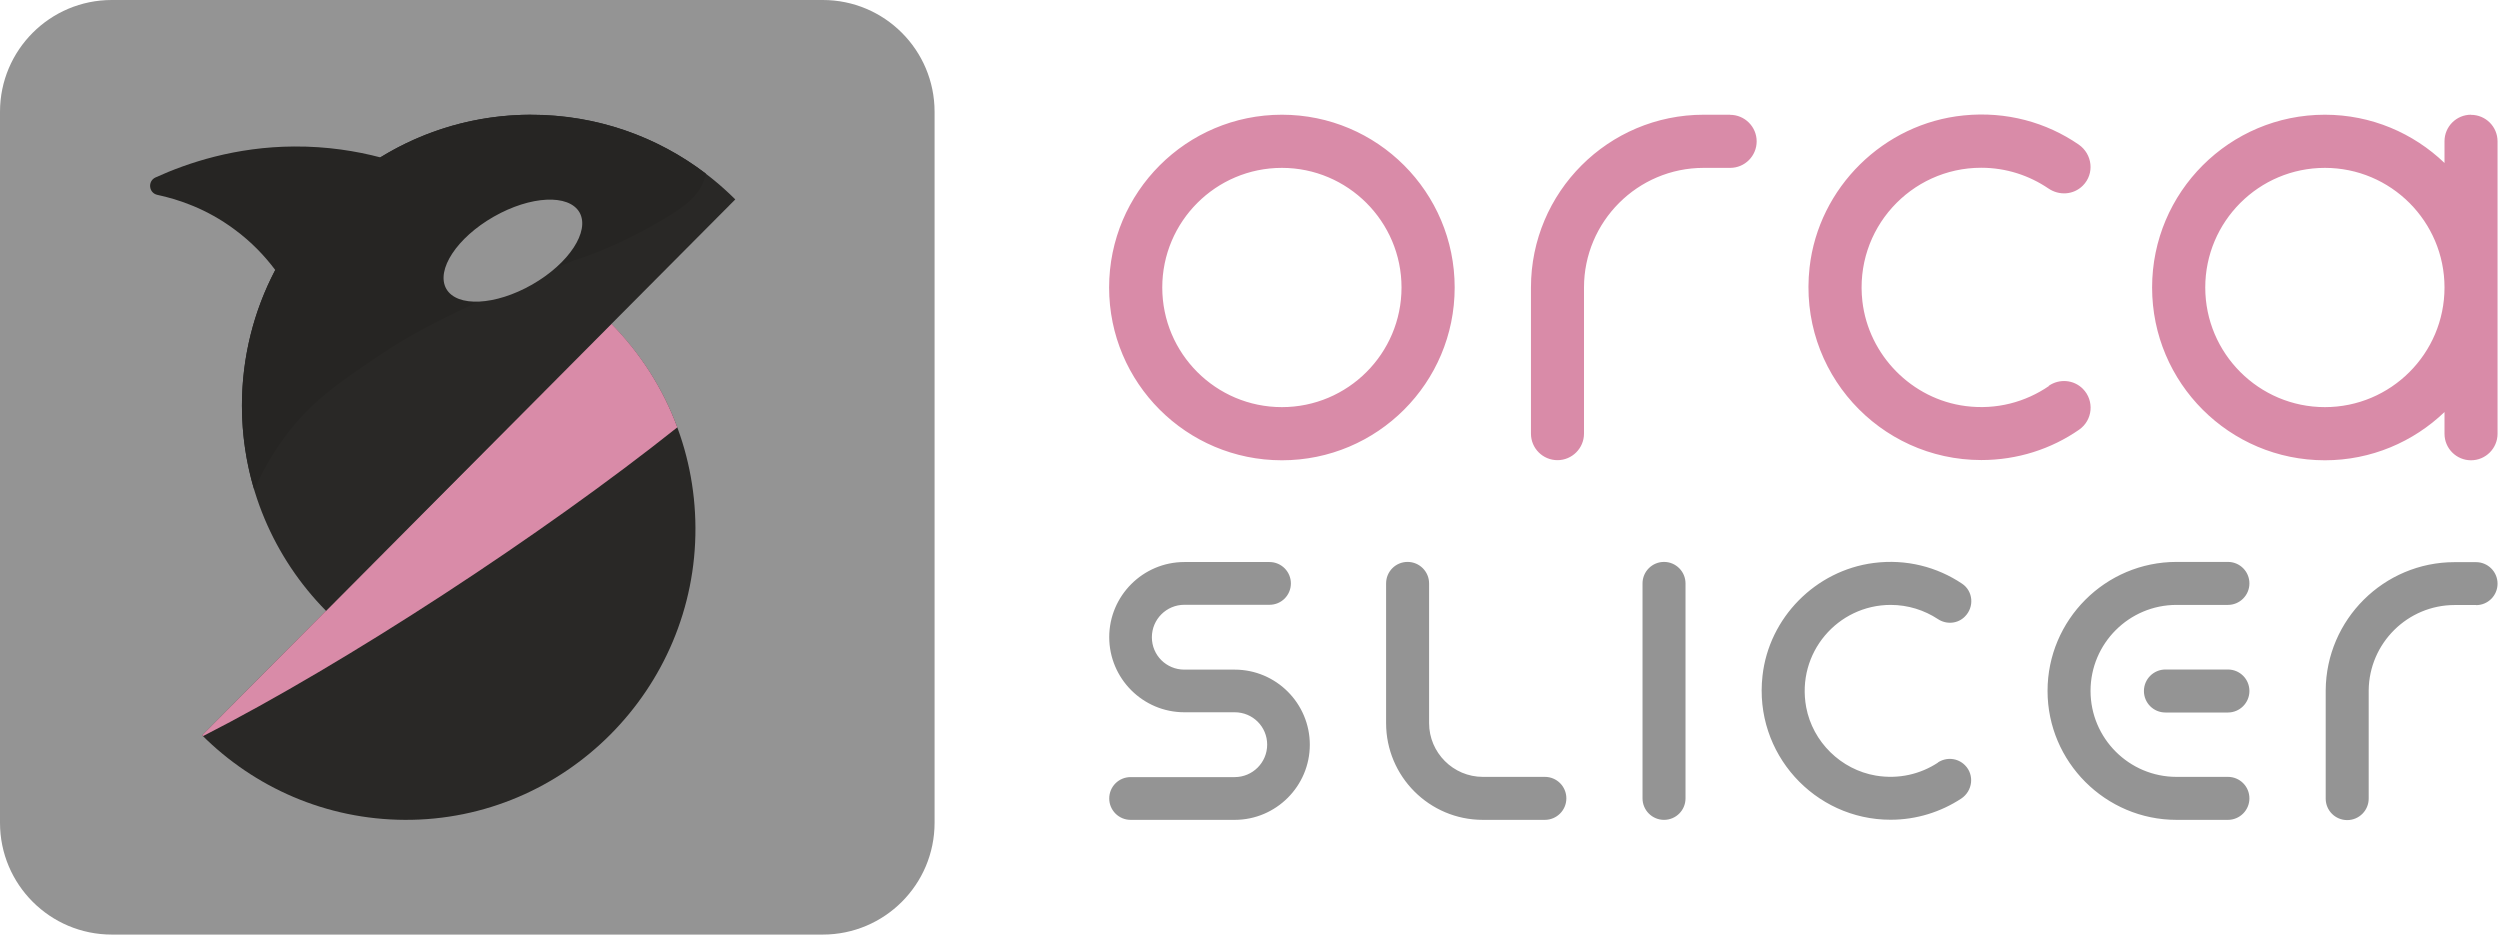
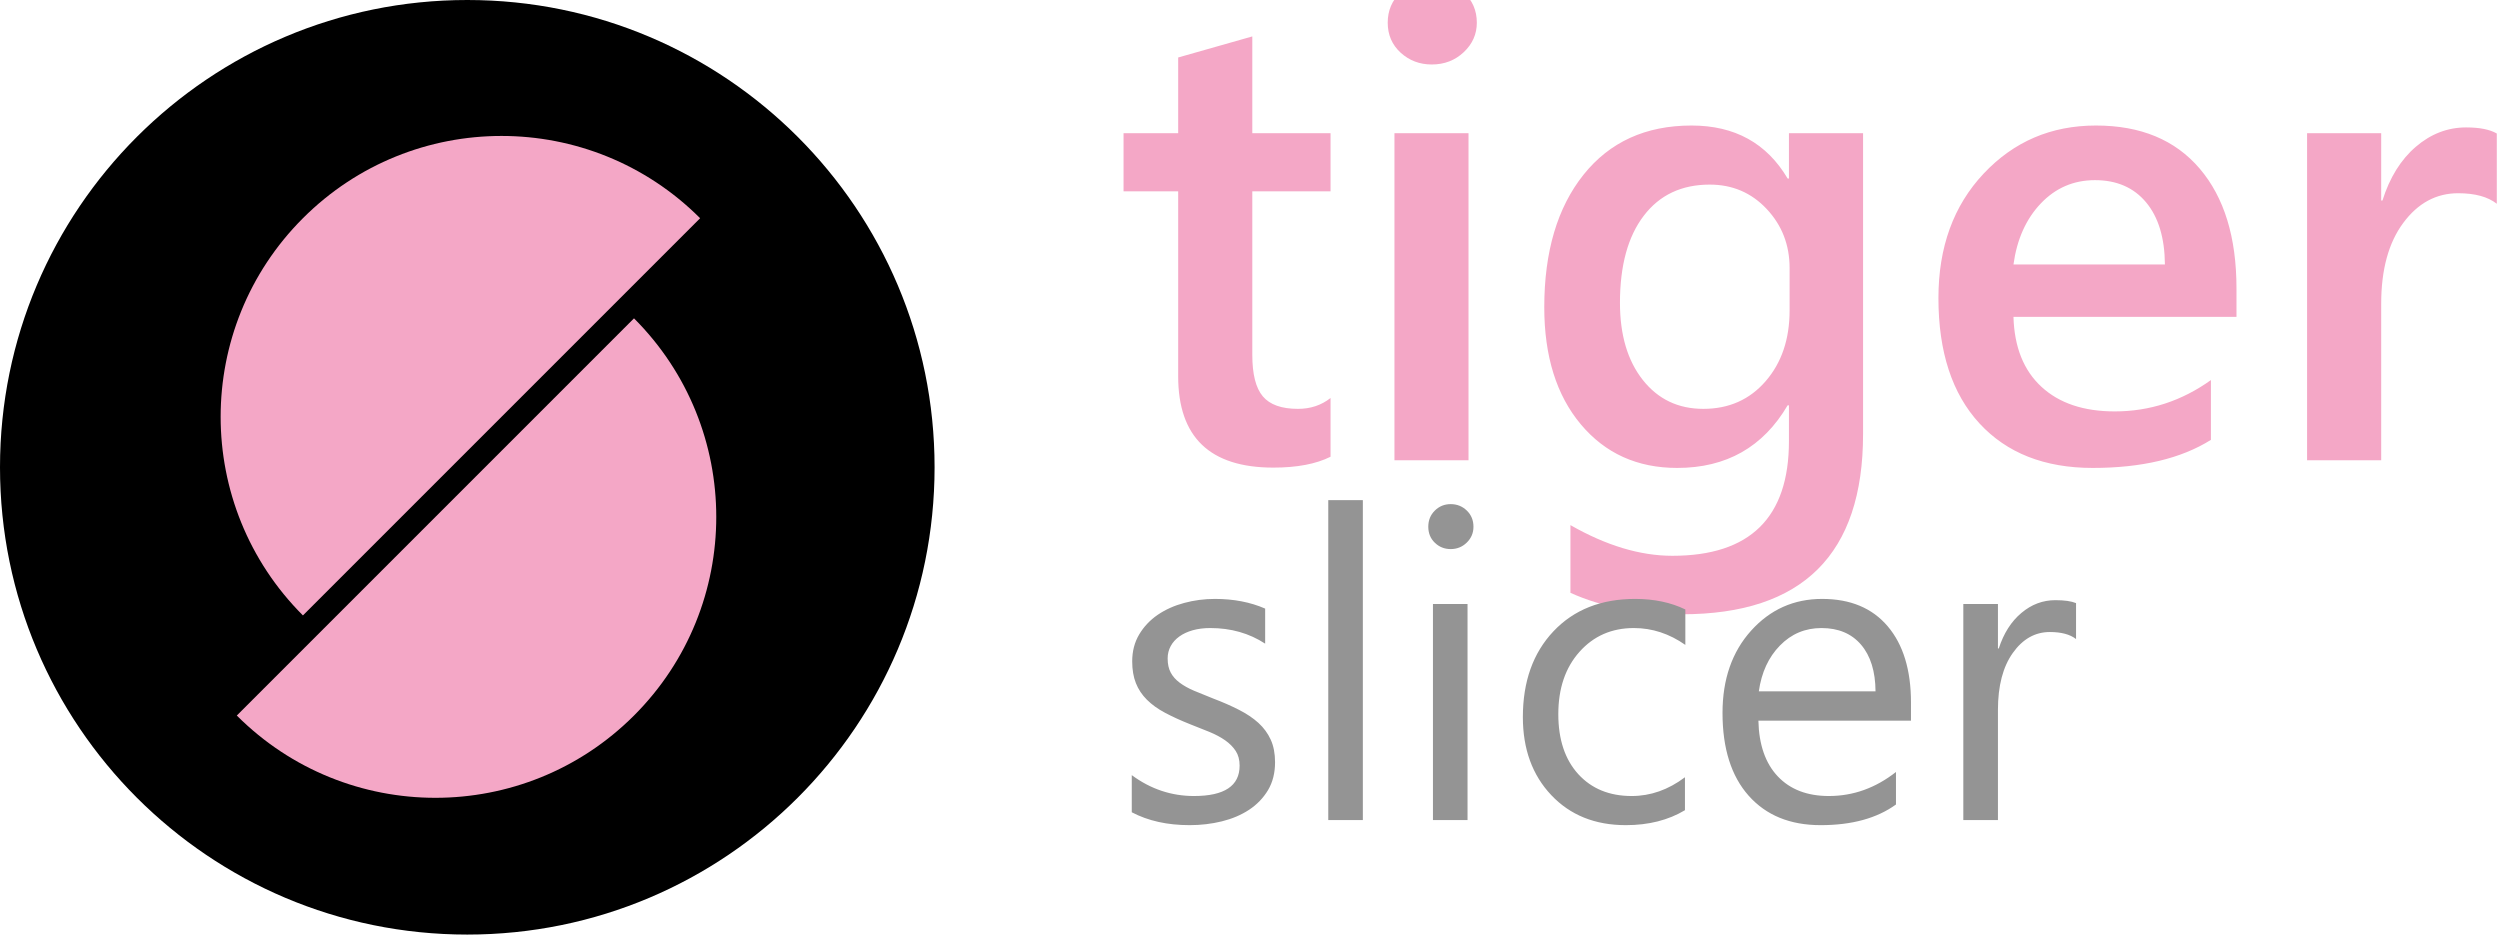
- <svg xmlns="http://www.w3.org/2000/svg" id="a" width="214" height="80" viewBox="0 0 214 80">
-   <g id="b">
-     <g id="c">
-       <rect width="80" height="80" rx="9.57" ry="9.57" style="fill:#949494;" />
-     </g>
+ <svg xmlns="http://www.w3.org/2000/svg" width="214" height="80" viewBox="0 0 214 80">
+   <g transform="translate(0 0) scale(0.1)">
+     <circle cx="400" cy="400" r="400" fill="#000" />
+     <path d="M599.3,186.8c-93.9-93.9-246.1-93.9-340,0s-93.9,246.1,0,340Z" fill="#f4a7c6" />
+     <path d="M202.7,612.5c93.9,93.9,246.1,93.9,340,0s93.9-246.1,0-340" fill="#f4a7c6" />
  </g>
-   <g id="d">
-     <path id="e" d="M17.3,62.94c4.46,4.45,10.59,7.21,17.36,7.24,13.7.06,24.93-11.22,24.87-25-.03-6.81-2.77-12.97-7.2-17.45L17.31,62.94h0Z" style="fill:#292826;" />
+   <g transform="translate(95 39.4) scale(0.056)">
+     <path d="M337.4 -5.4Q304.2 11.2 250 11.2Q104.5 11.2 104.5 -128.4V-411.1H21V-500H104.5V-615.7L217.8 -647.9V-500H337.4V-411.1H217.8V-161.1Q217.8 -116.7 233.9 -97.7Q250 -78.6 287.6 -78.6Q316.4 -78.6 337.4 -95.2Z M492.2 -605Q464.4 -605 444.6 -623Q424.8 -641.1 424.8 -668.9Q424.8 -696.8 444.6 -715.3Q464.4 -733.9 492.2 -733.9Q521 -733.9 541 -715.3Q561 -696.8 561 -668.9Q561 -642.6 541 -623.8Q521 -605 492.2 -605ZM548.3 0H435.1V-500H548.3Z M1151.4 -40Q1151.4 235.4 874.5 235.4Q776.9 235.4 704.1 202.6V99.1Q786.1 146 859.9 146Q1038.1 146 1038.1 -29.3V-84H1036.1Q980 11.7 867.2 11.7Q775.9 11.7 720 -54.9Q664.1 -121.6 664.1 -233.9Q664.1 -361.3 724.1 -436.5Q784.2 -511.7 889.2 -511.7Q988.3 -511.7 1036.1 -430.7H1038.1V-500H1151.4ZM1039.1 -229V-293.9Q1039.1 -346.7 1004.2 -384Q969.2 -421.4 917 -421.4Q852.5 -421.4 816.2 -373.8Q779.8 -326.2 779.8 -240.7Q779.8 -167 814.7 -122.8Q849.6 -78.6 907.2 -78.6Q965.8 -78.6 1002.4 -120.8Q1039.1 -163.1 1039.1 -229Z M1722.2 -219.2H1381.3Q1383.3 -149.9 1424.1 -112.3Q1464.8 -74.7 1536.1 -74.7Q1616.2 -74.7 1683.1 -122.6V-31.2Q1614.7 11.7 1502.4 11.7Q1392.1 11.7 1329.3 -56.4Q1266.6 -124.5 1266.6 -248Q1266.6 -364.7 1335.7 -438.2Q1404.8 -511.7 1507.3 -511.7Q1609.9 -511.7 1666 -445.8Q1722.2 -379.9 1722.2 -262.7ZM1612.8 -299.3Q1612.3 -360.4 1584 -394.3Q1555.7 -428.2 1505.9 -428.2Q1457 -428.2 1423.1 -392.6Q1389.2 -356.9 1381.3 -299.3Z M2120.1 -392.1Q2099.6 -408.2 2061 -408.2Q2010.7 -408.2 1977.1 -362.8Q1943.4 -317.4 1943.4 -239.3V0H1830.1V-500H1943.4V-397H1945.3Q1961.9 -449.7 1996.3 -479.2Q2030.8 -508.8 2073.2 -508.8Q2104 -508.8 2120.1 -499.5Z" fill="#f4a7c6" />
  </g>
-   <g id="f">
-     <path id="g" d="M52.32,27.73L17.3,62.94s.05.05.08.07c12.27-6.26,29.08-17.26,40.6-26.43-1.24-3.36-3.19-6.38-5.65-8.87" style="fill:#D98BA8;" />
+   <g transform="translate(95 70.2) scale(0.037)">
+     <path d="M50.8 -18.1V-104Q116.2 -55.7 194.8 -55.7Q300.3 -55.7 300.3 -126Q300.3 -146 291.3 -159.9Q282.2 -173.8 266.8 -184.6Q251.5 -195.3 230.7 -203.9Q210 -212.4 186 -221.7Q152.8 -234.9 127.7 -248.3Q102.5 -261.7 85.7 -278.6Q68.8 -295.4 60.3 -316.9Q51.8 -338.4 51.8 -367.2Q51.8 -402.3 67.9 -429.4Q84 -456.5 110.8 -474.9Q137.7 -493.2 172.1 -502.4Q206.5 -511.7 243.2 -511.7Q308.1 -511.7 359.4 -489.3V-408.2Q304.2 -444.3 232.4 -444.3Q210 -444.3 191.9 -439.2Q173.8 -434.1 160.9 -424.8Q147.9 -415.5 140.9 -402.6Q133.8 -389.6 133.8 -374Q133.8 -354.5 140.9 -341.3Q147.9 -328.1 161.6 -317.9Q175.3 -307.6 194.8 -299.3Q214.4 -291 239.3 -281.2Q272.5 -268.6 298.8 -255.1Q325.2 -241.7 343.8 -224.9Q362.3 -208 372.3 -186Q382.3 -164.1 382.3 -133.8Q382.3 -96.7 366 -69.3Q349.6 -42 322.3 -23.9Q294.9 -5.9 259.3 2.9Q223.6 11.7 184.6 11.7Q107.4 11.7 50.8 -18.1Z M585.4 0H505.4V-740.2H585.4Z M788.6 -627Q767.1 -627 752 -641.6Q736.8 -656.2 736.8 -678.7Q736.8 -701.2 752 -716.1Q767.1 -731 788.6 -731Q810.5 -731 825.9 -716.1Q841.3 -701.2 841.3 -678.7Q841.3 -657.2 825.9 -642.1Q810.5 -627 788.6 -627ZM827.6 0H747.6V-500H827.6Z M1330.6 -22.9Q1272.9 11.7 1193.8 11.7Q1086.9 11.7 1021.2 -57.9Q955.6 -127.4 955.6 -238.3Q955.6 -361.8 1026.4 -436.8Q1097.2 -511.7 1215.3 -511.7Q1281.2 -511.7 1331.5 -487.3V-405.3Q1275.9 -444.3 1212.4 -444.3Q1135.7 -444.3 1086.7 -389.4Q1037.6 -334.5 1037.6 -245.1Q1037.6 -157.2 1083.7 -106.4Q1129.9 -55.7 1207.5 -55.7Q1272.9 -55.7 1330.6 -99.1Z M1853.5 -230H1500.5Q1502.4 -146.5 1545.4 -101.1Q1588.4 -55.7 1663.6 -55.7Q1748 -55.7 1818.8 -111.3V-36.1Q1752.9 11.7 1644.5 11.7Q1538.6 11.7 1478 -56.4Q1417.5 -124.5 1417.5 -248Q1417.5 -364.7 1483.6 -438.2Q1549.8 -511.7 1647.9 -511.7Q1746.1 -511.7 1799.8 -448.2Q1853.5 -384.8 1853.5 -272ZM1771.5 -297.9Q1771 -367.2 1738 -405.8Q1705.1 -444.3 1646.5 -444.3Q1589.8 -444.3 1550.3 -403.8Q1510.7 -363.3 1501.5 -297.9Z M2235.4 -418.9Q2214.4 -435.1 2174.8 -435.1Q2123.5 -435.1 2089.1 -386.7Q2054.7 -338.4 2054.7 -254.9V0H1974.6V-500H2054.7V-397H2056.6Q2073.7 -449.7 2108.9 -479.2Q2144 -508.8 2187.5 -508.8Q2218.8 -508.8 2235.4 -502Z" fill="#949494" />
  </g>
-   <g id="h">
-     <path id="i" d="M45.48,9.82c-13.67,0-24.77,11.15-24.77,24.91,0,6.85,2.75,13.05,7.2,17.56L62.94,17.07c-4.48-4.47-10.65-7.24-17.46-7.24" style="fill:#292826;" />
-   </g>
-   <g id="j">
-     <path id="k" d="M45.48,9.82c-4.74,0-9.17,1.34-12.93,3.65-2.02-.53-4.52-.95-7.39-.93-5,.03-9.08,1.39-11.85,2.65-.69.32-.58,1.33.16,1.49,1.82.39,4.22,1.19,6.59,2.95,1.5,1.1,2.64,2.33,3.5,3.48-1.82,3.47-2.85,7.42-2.85,11.61,0,2.5.37,4.92,1.05,7.2,1.04-2.32,2.14-3.87,2.5-4.36,2.27-3.13,4.68-4.76,8.23-7.15,2.62-1.77,6.26-3.84,16.7-8.14,0,0,3.27-.92,7.65-3.53,1.75-1.04,3.08-2.02,3.5-3.56.03-.11.06-.22.08-.32-4.15-3.17-9.33-5.04-14.95-5.04" style="fill:#262523;" />
-   </g>
-   <g id="l">
-     <path id="m" d="M49.61,18.19c.9,1.61-.91,4.37-4.06,6.17s-6.44,1.96-7.35.36c-.9-1.61.91-4.37,4.06-6.17,3.15-1.8,6.44-1.96,7.35-.36" style="fill:#949494;" />
-   </g>
-   <path d="M142.44,48.1c-1.01,0-1.84.82-1.84,1.84v18.4c0,1.01.82,1.84,1.84,1.84s1.84-.82,1.84-1.84v-18.4c0-1.01-.82-1.84-1.84-1.84ZM190.71,48.1h-4.4c-6.09,0-11.04,4.96-11.04,11.04s4.96,11.04,11.04,11.04h4.4c1.01,0,1.84-.82,1.84-1.84s-.82-1.84-1.84-1.84h-4.4c-4.06,0-7.36-3.3-7.36-7.36s3.3-7.36,7.36-7.36h4.4c1.01,0,1.84-.82,1.84-1.84s-.82-1.84-1.84-1.84v-.02.02ZM190.71,57.31h-5.35c-1.01,0-1.84.82-1.84,1.84s.82,1.84,1.84,1.84h5.35c1.01,0,1.84-.82,1.84-1.84s-.82-1.84-1.84-1.84ZM105.69,70.18h-8.91c-1.01,0-1.83-.82-1.83-1.83s.81-1.83,1.83-1.83h8.91c1.53,0,2.78-1.24,2.78-2.78s-1.24-2.77-2.78-2.77h-4.31c-3.55,0-6.43-2.89-6.43-6.43s2.89-6.43,6.43-6.43h7.29c1.01,0,1.83.82,1.83,1.83s-.81,1.83-1.83,1.83h-7.29c-1.53,0-2.78,1.24-2.78,2.78s1.24,2.77,2.78,2.77h4.31c3.55,0,6.43,2.89,6.43,6.43s-2.89,6.43-6.43,6.43h0ZM165.89,65.28c-1.49.98-3.35,1.44-5.32,1.11-2.99-.51-5.4-2.88-5.96-5.85-.86-4.67,2.71-8.76,7.23-8.76,1.49,0,2.88.45,4.04,1.21.73.49,1.71.41,2.32-.22h0c.81-.81.71-2.17-.25-2.81-2.12-1.42-4.76-2.13-7.56-1.77-4.98.64-8.97,4.69-9.52,9.66-.75,6.65,4.46,12.32,10.96,12.32,2.23,0,4.31-.67,6.05-1.81.98-.65,1.15-2.03.32-2.86h0c-.63-.63-1.59-.71-2.32-.23h.01ZM132.24,66.5h-5.31c-2.53,0-4.6-2.07-4.6-4.6v-11.96c0-1.01-.82-1.84-1.84-1.84s-1.84.82-1.84,1.84v11.96c0,4.57,3.71,8.28,8.28,8.28h5.31c1.01,0,1.84-.82,1.84-1.84s-.82-1.84-1.84-1.84h0ZM211.96,51.79h-1.84c-4.03,0-7.32,3.27-7.36,7.3v9.27c0,1.01-.82,1.84-1.84,1.84s-1.84-.82-1.84-1.84v-9.27c.04-6.06,4.98-10.97,11.03-10.97h1.84c1.01,0,1.84.82,1.84,1.84s-.82,1.84-1.84,1.84h0Z" style="fill:#949494;" />
-   <path d="M109.73,14.37c5.64,0,10.24,4.59,10.24,10.24s-4.59,10.24-10.24,10.24-10.24-4.59-10.24-10.24,4.59-10.24,10.24-10.24M109.73,9.82c-8.16,0-14.79,6.62-14.79,14.79s6.62,14.79,14.79,14.79,14.79-6.62,14.79-14.79-6.62-14.79-14.79-14.79h0ZM211.52,9.82c-1.26,0-2.27,1.02-2.27,2.27v1.86c-2.66-2.55-6.26-4.13-10.24-4.13-8.16,0-14.79,6.62-14.79,14.79s6.62,14.79,14.79,14.79c3.97,0,7.58-1.58,10.24-4.13v1.86c0,1.26,1.02,2.27,2.27,2.27s2.27-1.02,2.27-2.27V12.1c0-1.26-1.02-2.27-2.27-2.27h0ZM199.01,34.85c-5.64,0-10.24-4.59-10.24-10.24s4.59-10.24,10.24-10.24,10.24,4.59,10.24,10.24-4.59,10.24-10.24,10.24ZM148.11,9.82h-2.27c-8.16,0-14.79,6.62-14.79,14.79v12.51c0,1.26,1.02,2.27,2.27,2.27s2.27-1.02,2.27-2.27v-12.51c0-5.64,4.59-10.24,10.24-10.24h2.27c1.26,0,2.27-1.02,2.27-2.27s-1.02-2.27-2.27-2.27h0ZM175.38,33.05c-1.99,1.36-4.47,2.05-7.12,1.71-4.61-.59-8.31-4.35-8.84-8.97-.7-6.18,4.13-11.43,10.17-11.43,2.14,0,4.11.66,5.75,1.77.92.63,2.15.56,2.95-.24h0c1.02-1.02.83-2.7-.36-3.52-2.75-1.89-6.18-2.86-9.84-2.49-6.85.68-12.42,6.17-13.19,13.01-1,8.93,5.97,16.49,14.7,16.49,3.11,0,5.99-.95,8.36-2.59,1.18-.81,1.34-2.49.33-3.51h0c-.78-.78-2-.88-2.91-.26v.02h0Z" style="fill:#D98BA8;" />
</svg>
